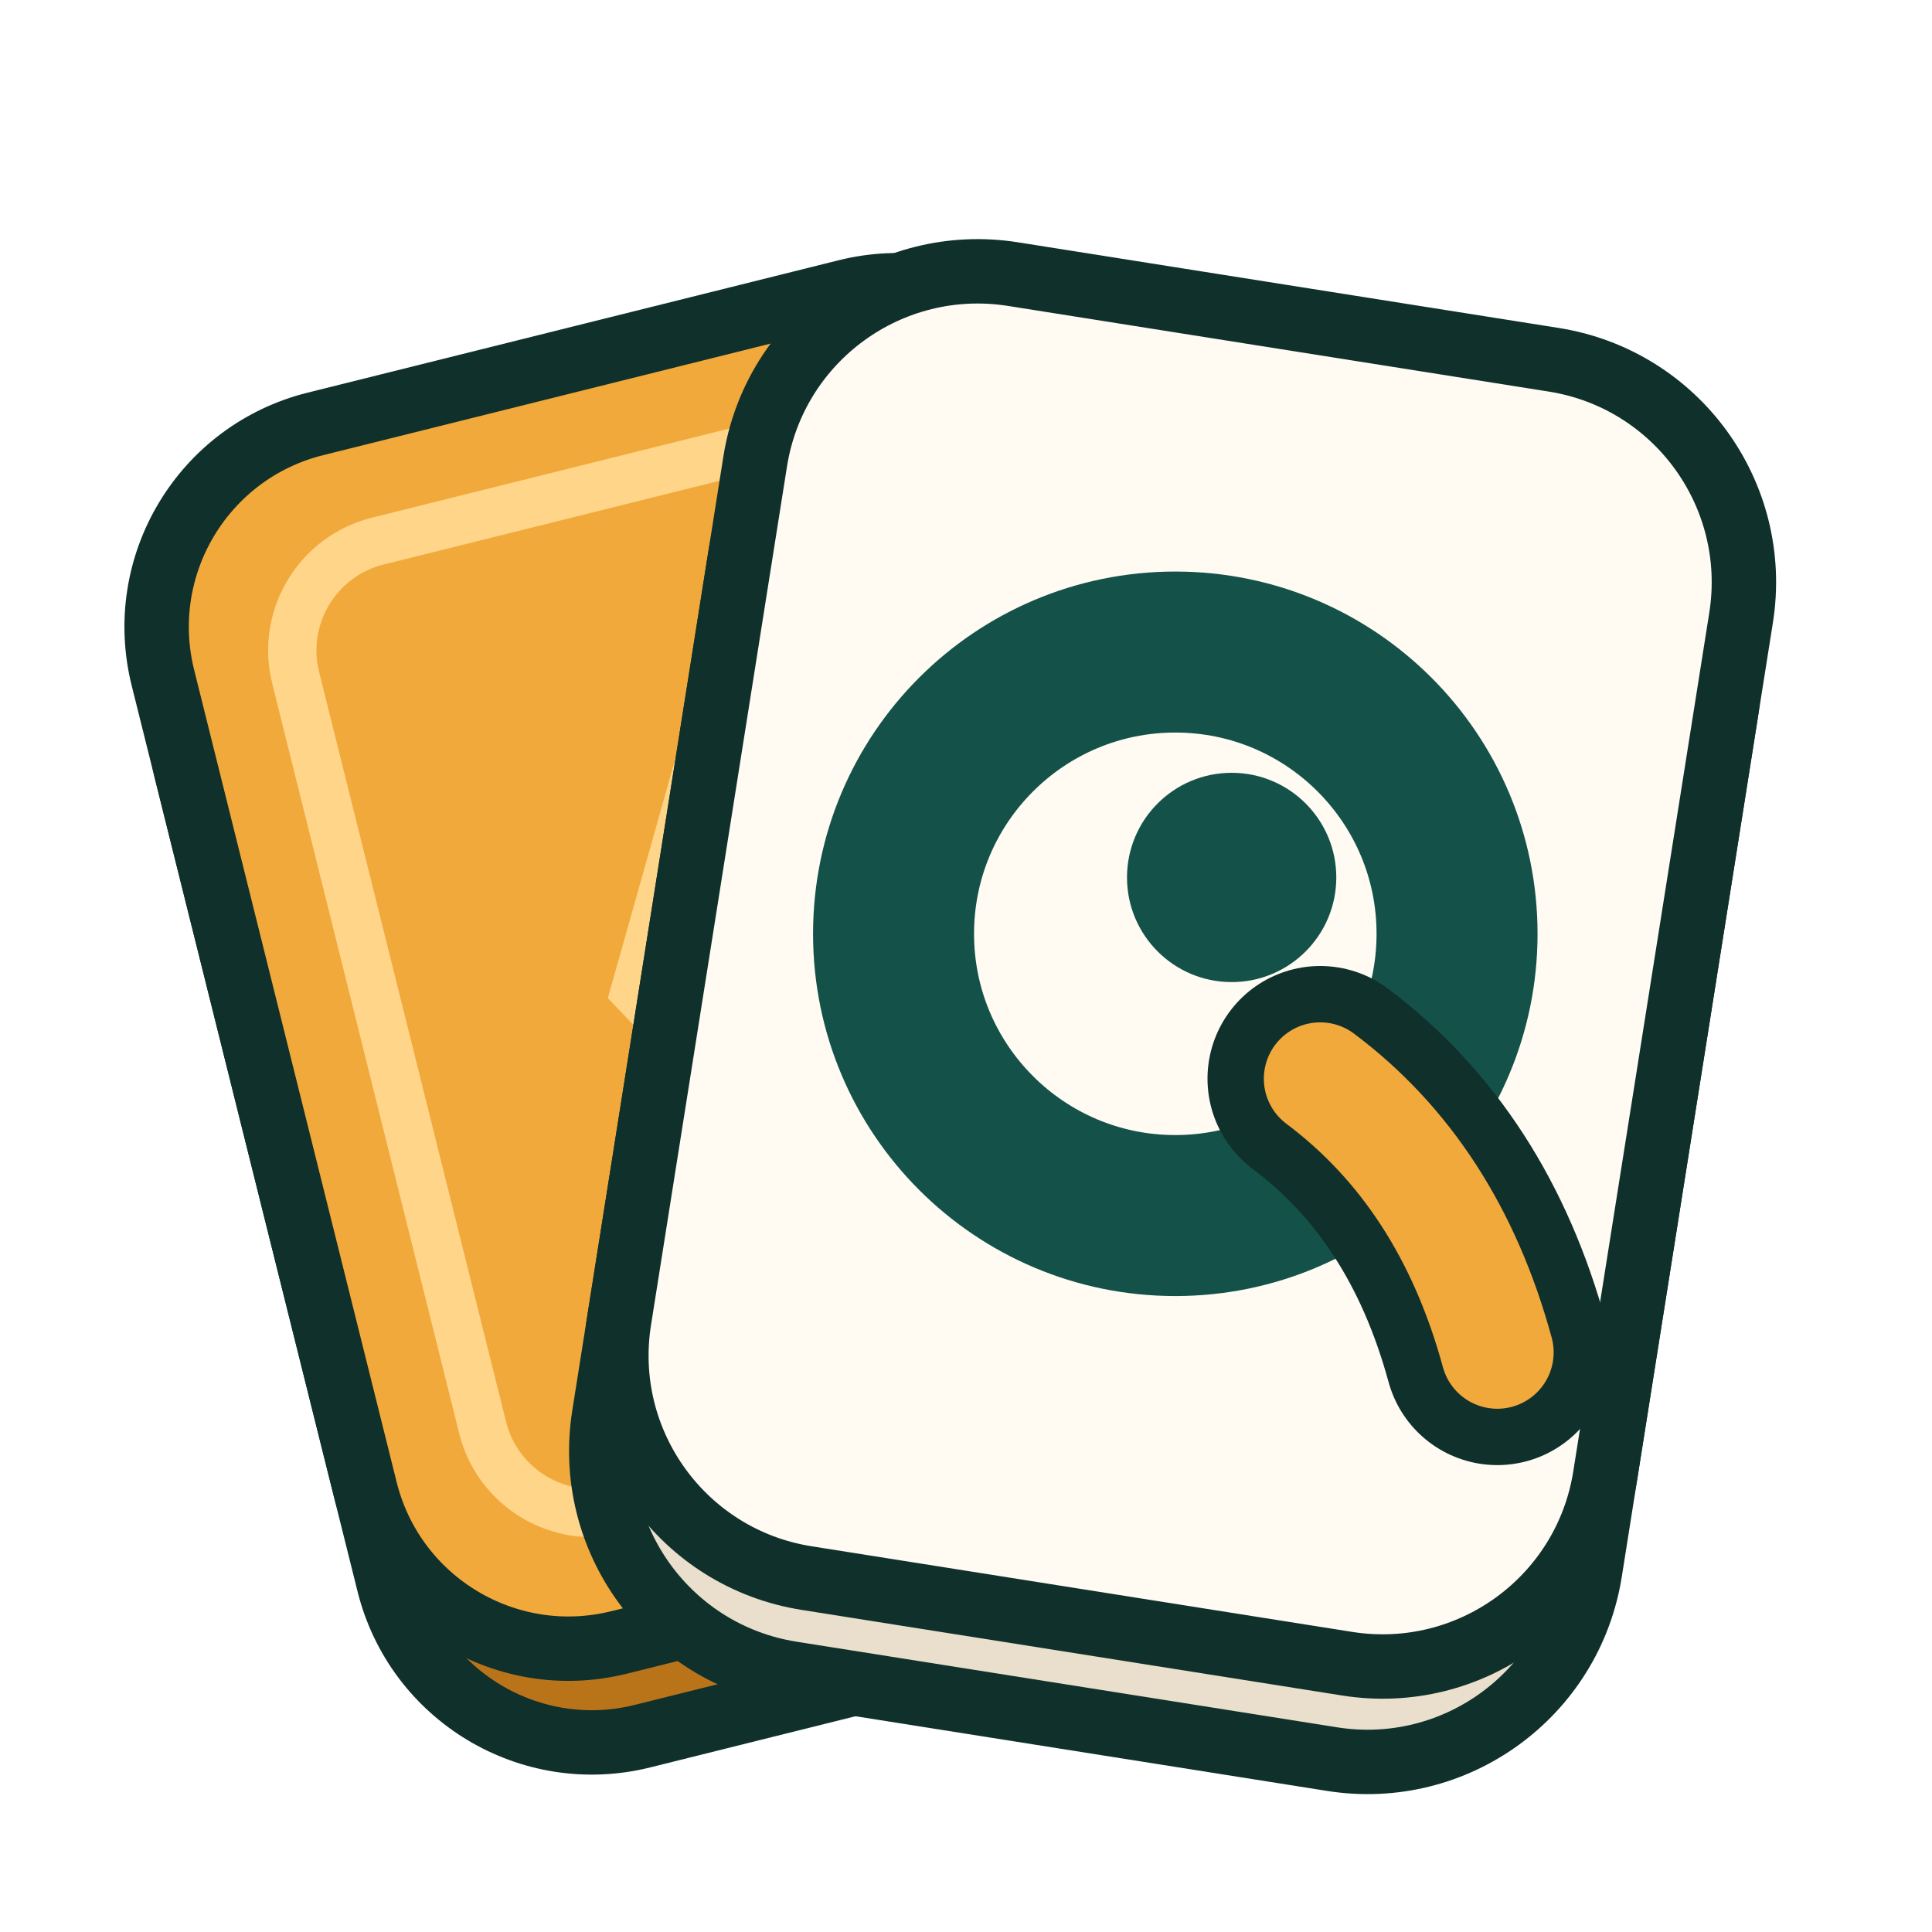
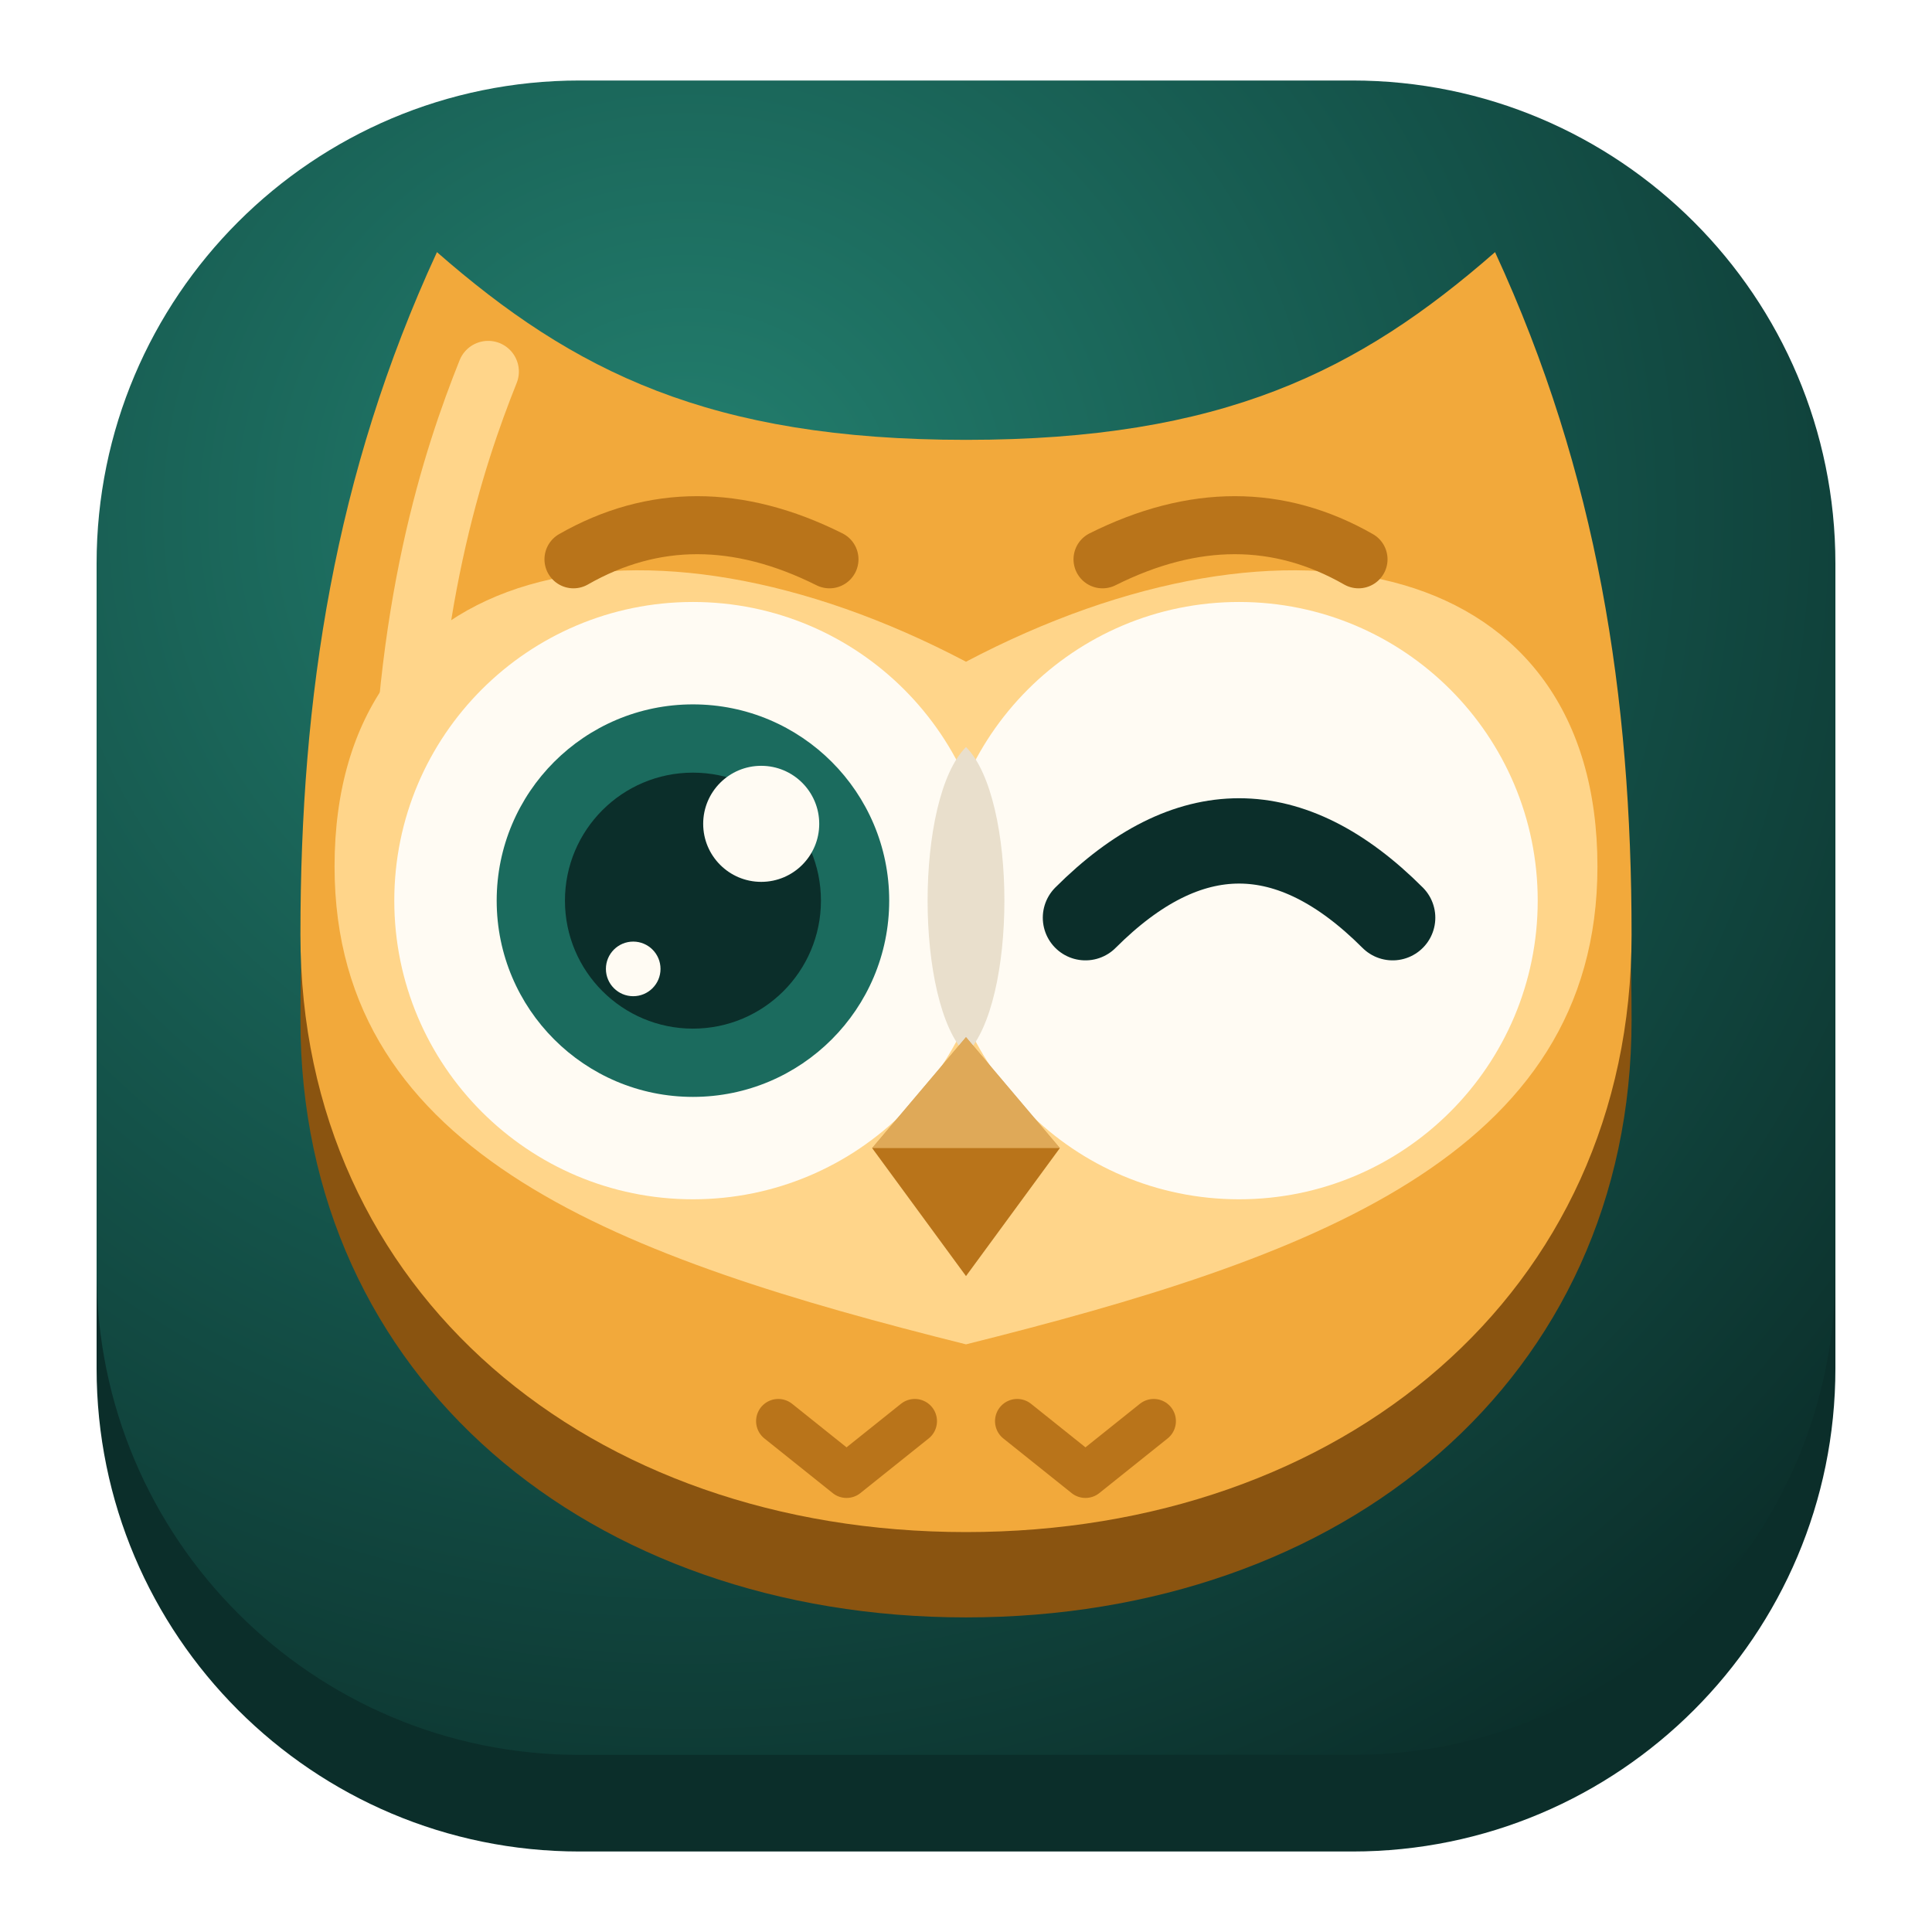
<svg xmlns="http://www.w3.org/2000/svg" viewBox="0 0 120 120" width="120" height="120" role="img" aria-label="IQUM simgesi">
-   <g stroke-linejoin="round">
-     <g transform="rotate(-14 46 62)">
-       <rect x="16" y="27" width="60" height="78" rx="13" fill="#B9741A" stroke="#10302B" stroke-width="4" />
-       <rect x="16" y="21" width="60" height="78" rx="13" fill="#F2A93B" stroke="#10302B" stroke-width="4" />
-       <rect x="24" y="29" width="44" height="62" rx="7" fill="none" stroke="#FFD58A" stroke-width="3" />
-       <path d="M46 46l8 14-8 14-8-14z" fill="#FFD58A" />
+   <defs>
+     <radialGradient id="mfelt" cx="34%" cy="26%" r="88%">
+       <stop offset="0" stop-color="#23806F" />
+       <stop offset=".55" stop-color="#145249" />
+       <stop offset="1" stop-color="#0B2E2A" />
+     </radialGradient>
+   </defs>
+   <rect x="6" y="11" width="108" height="104" rx="30" fill="#0B2E2A" />
+   <rect x="6" y="5" width="108" height="104" rx="30" fill="url(#mfelt)" />
+   <g transform="translate(60 57) scale(1.06) translate(-50 -54)">
+     <g stroke-linecap="round" stroke-linejoin="round">
+       <path d="M19 15C27 22 35 26 50 26C65 26 73 22 81 15C87 28 89 41 89 55C89 76 72 90 50 90C28 90 11 76 11 55C11 41 13 28 19 15Z" fill="#8A5410" transform="translate(0 5)" />
+       <path d="M19 15C27 22 35 26 50 26C65 26 73 22 81 15C87 28 89 41 89 55C89 76 72 90 50 90C28 90 11 76 11 55C11 41 13 28 19 15Z" fill="#F2A93B" />
+       <path d="M17 50C17 36 20 27 22 22" fill="none" stroke="#FFD58A" stroke-width="3.6" />
+       <path d="M13 51C13 33 31 29 50 39C69 29 87 33 87 51C87 68 70 74 50 79C30 74 13 68 13 51Z" fill="#FFD58A" />
+       <path d="M39 83.5l4 3.2 4-3.2M53 83.5l4 3.2 4-3.2" fill="none" stroke="#B9741A" stroke-width="2.6" />
+       <circle cx="34" cy="53" r="17.5" fill="#FFFBF3" />
+       <circle cx="66" cy="53" r="17.5" fill="#FFFBF3" />
+       <path d="M50 44C47 47 47 59 50 62C53 59 53 47 50 44Z" fill="#E9DFCC" />
+       <circle cx="34" cy="53" r="11.5" fill="#1B6B5E" />
+       <circle cx="34" cy="53" r="7.5" fill="#0B2E2A" />
+       <circle cx="38" cy="48.5" r="3.4" fill="#FFFBF3" />
+       <circle cx="30.5" cy="57" r="1.6" fill="#FFFBF3" />
+       <path d="M57 54Q66 45 75 54" fill="none" stroke="#0B2E2A" stroke-width="5" />
+       <path d="M50 61l5.5 6.5-5.5 7.5-5.5-7.5z" fill="#B9741A" />
+       <path d="M50 61l5.5 6.5H44.5z" fill="#FFD58A" opacity=".55" />
+       <path d="M27 33Q34 29 42 33M58 33Q66 29 73 33" fill="none" stroke="#B9741A" stroke-width="3.4" />
    </g>
-     <g transform="rotate(9 72 62)">
-       <rect x="42" y="25" width="62" height="82" rx="14" fill="#E9DFCC" stroke="#10302B" stroke-width="4" />
-       <rect x="42" y="19" width="62" height="82" rx="14" fill="#FFFBF3" stroke="#10302B" stroke-width="4" />
-     </g>
-     <circle cx="73" cy="58" r="17.5" fill="none" stroke="#145249" stroke-width="10" />
-     <circle cx="76.5" cy="54.5" r="6.5" fill="#145249" />
-     <path d="M82 67q8 6 11 17" fill="none" stroke="#10302B" stroke-width="14" stroke-linecap="round" />
-     <path d="M82 67q8 6 11 17" fill="none" stroke="#F2A93B" stroke-width="7" stroke-linecap="round" />
  </g>
</svg>
